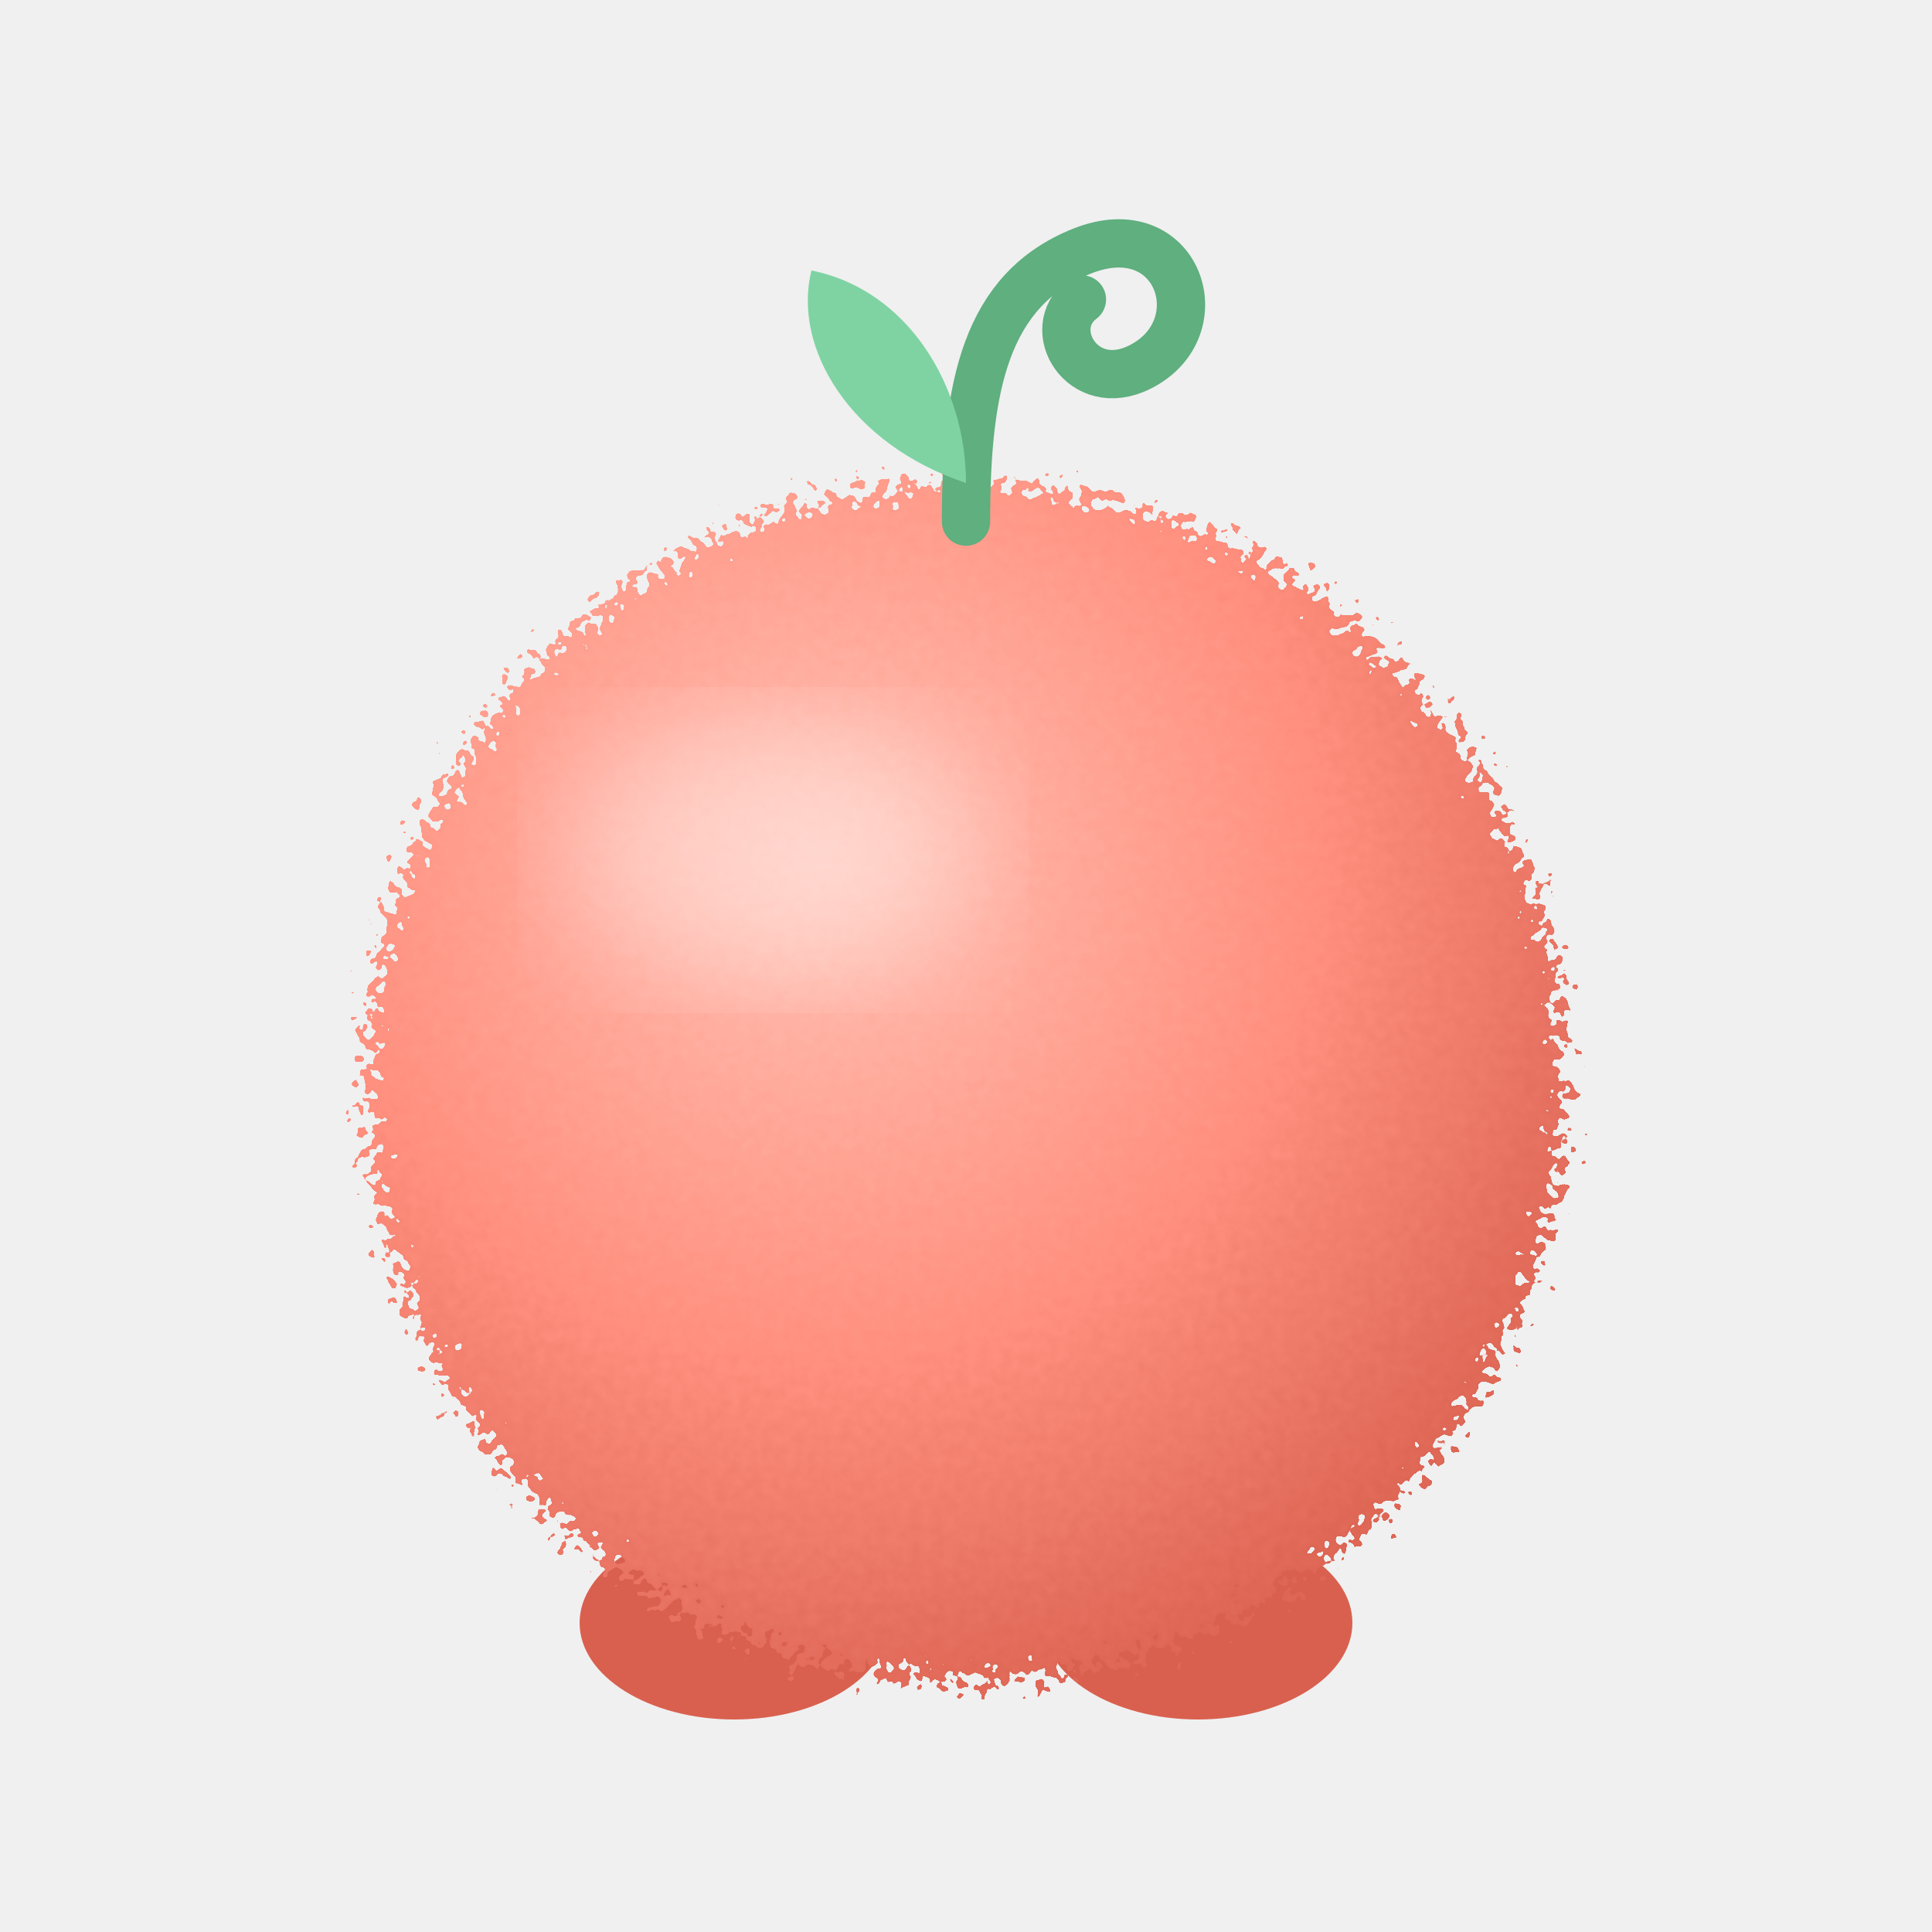
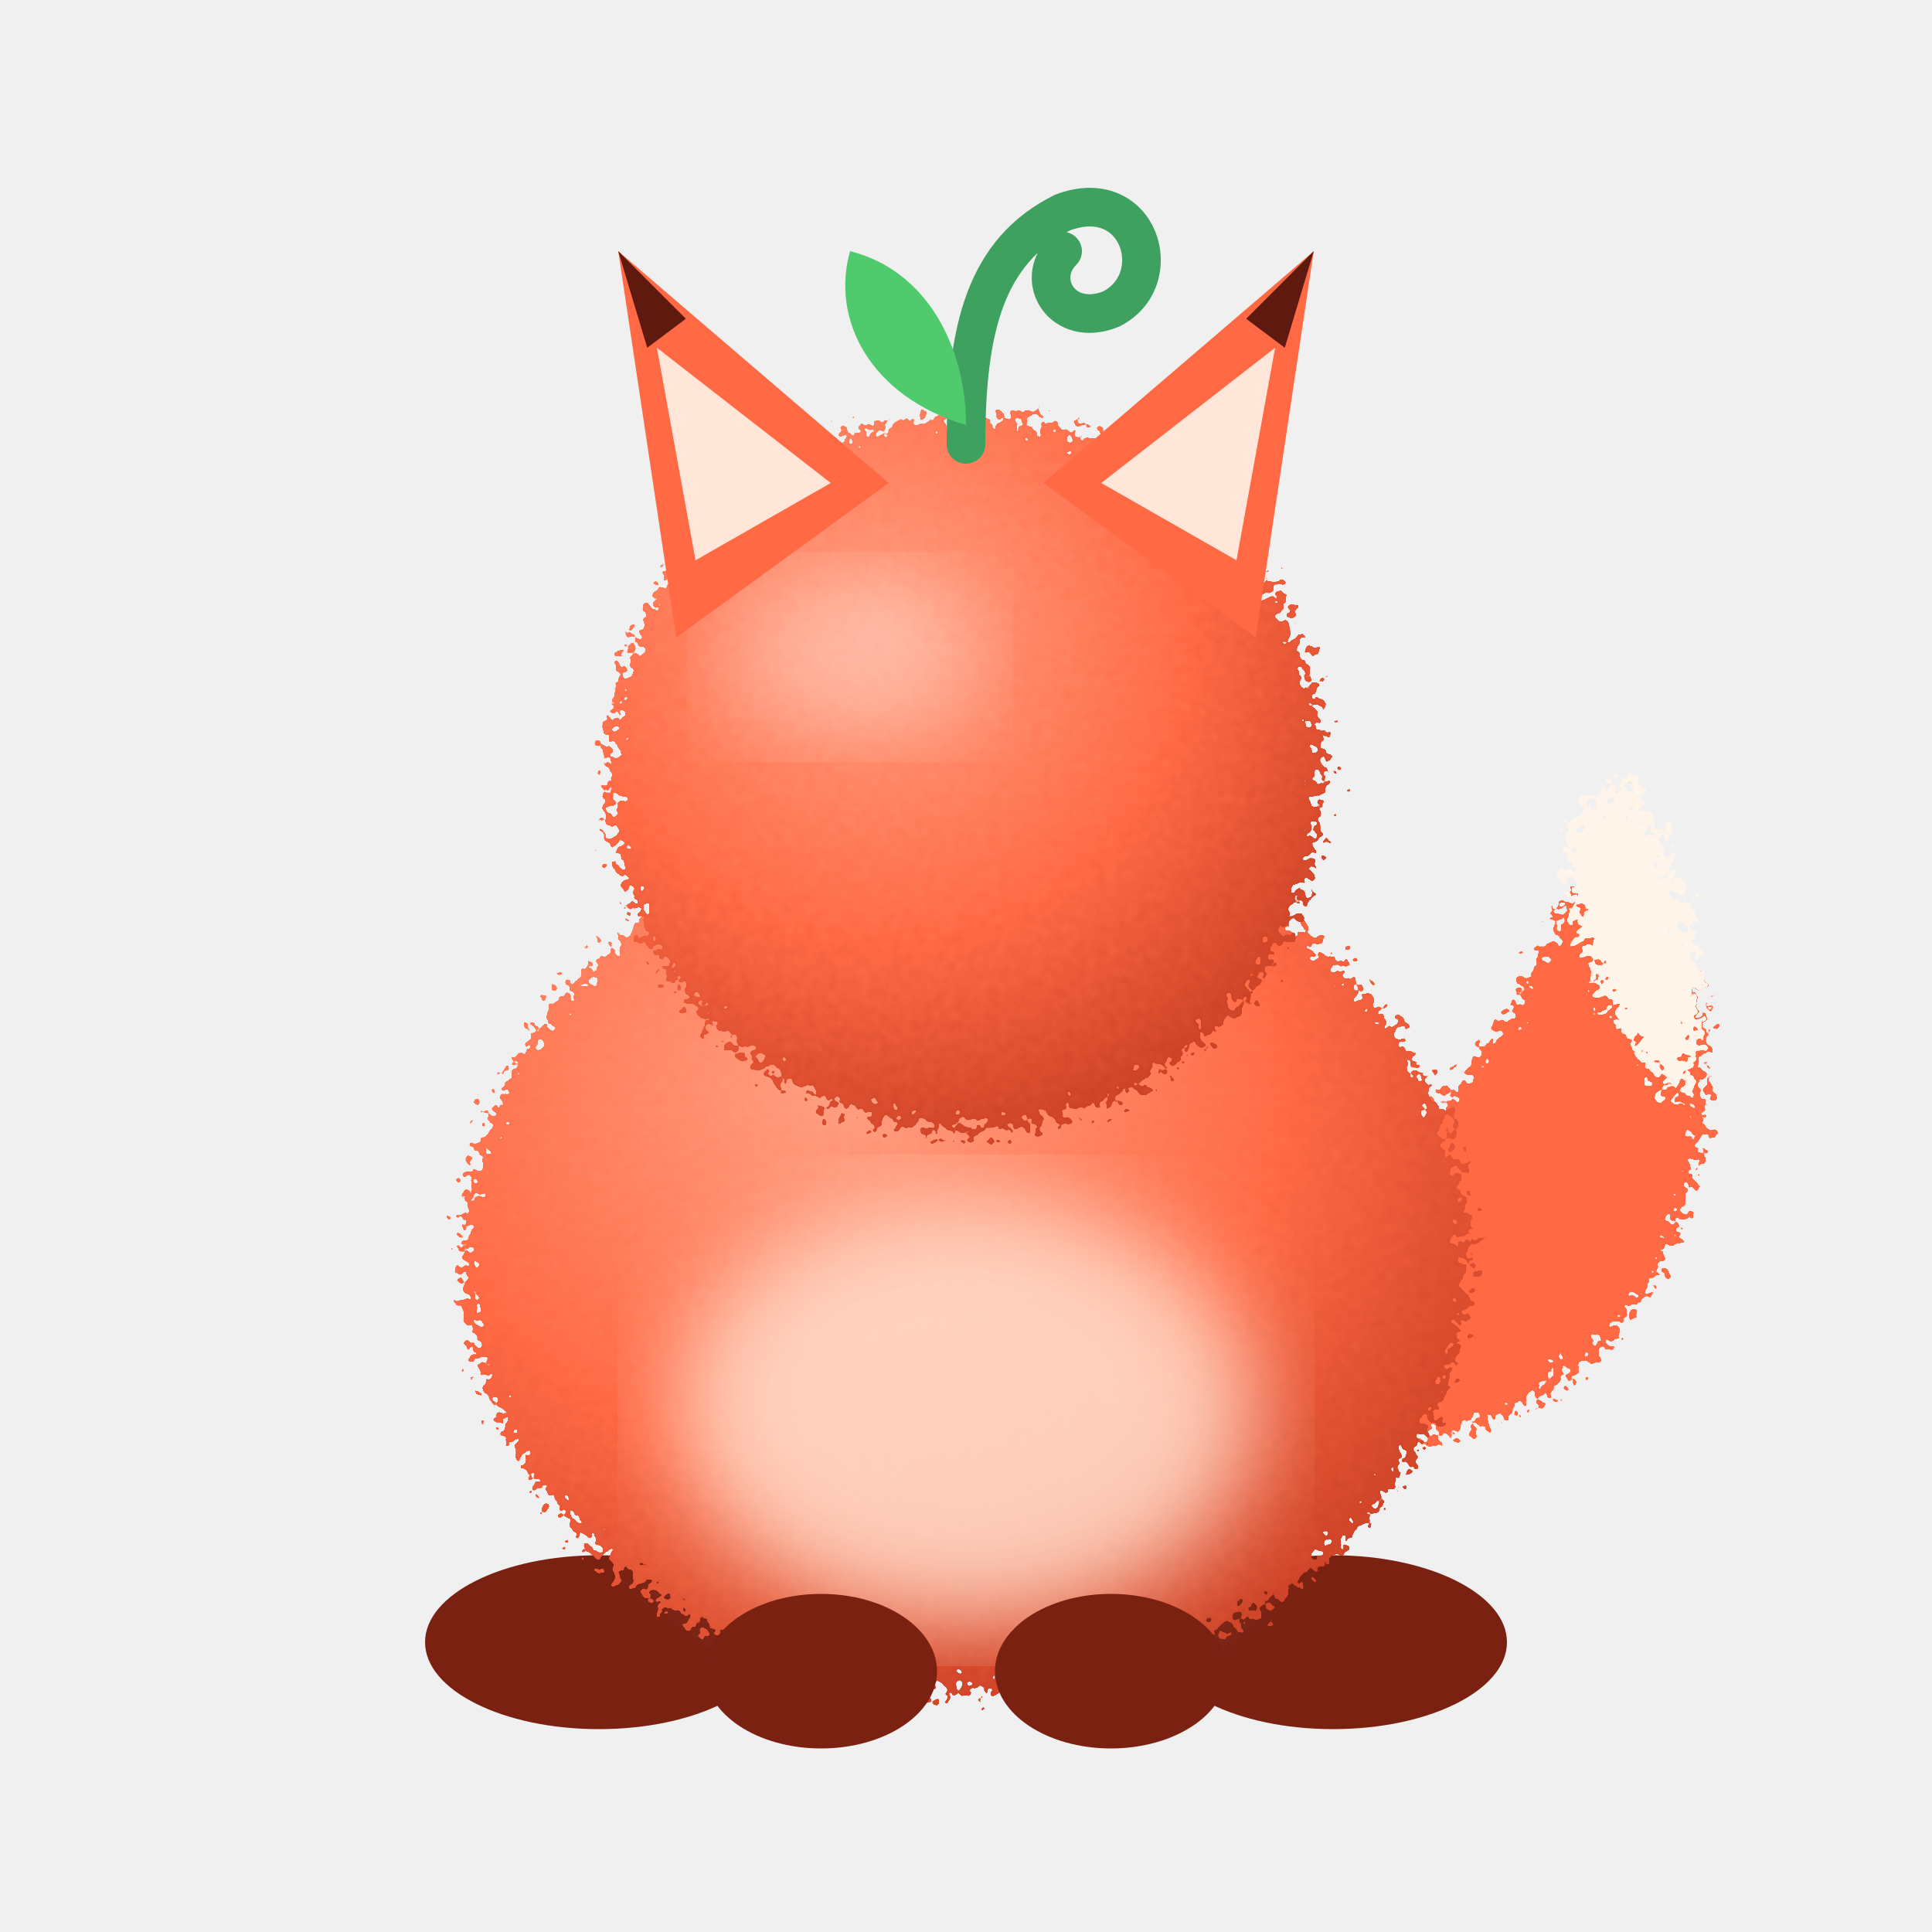
<svg xmlns="http://www.w3.org/2000/svg" viewBox="0 0 200 200" role="img" aria-label="Gribou">
  <defs>
-     <radialGradient id="g" cx="38%" cy="32%" r="75%">
-       <stop offset="0" stop-color="#FFC2B5" />
-       <stop offset=".55" stop-color="#FF8F7E" />
-       <stop offset="1" stop-color="#D9604F" />
+     <radialGradient id="g" cx="38%" cy="30%" r="80%">
+       <stop offset="0" stop-color="#FFA184" />
+       <stop offset=".55" stop-color="#FF6A45" />
+       <stop offset="1" stop-color="#C2391F" />
    </radialGradient>
    <filter id="fur" x="-20%" y="-20%" width="140%" height="140%">
-       <feTurbulence type="fractalNoise" baseFrequency=".85" numOctaves="2" seed="7" result="n" />
-       <feDisplacementMap in="SourceGraphic" in2="n" scale="9" xChannelSelector="R" yChannelSelector="G" />
+       <feTurbulence type="fractalNoise" baseFrequency=".9" numOctaves="2" seed="7" result="n" />
+       <feDisplacementMap in="SourceGraphic" in2="n" scale="7" xChannelSelector="R" yChannelSelector="G" />
    </filter>
-     <filter id="soft">
-       <feGaussianBlur stdDeviation="6" />
+     <filter id="doux">
+       <feGaussianBlur stdDeviation="5" />
    </filter>
  </defs>
-   <ellipse cx="76" cy="168" rx="16" ry="10" fill="#D9604F" />
-   <ellipse cx="124" cy="168" rx="16" ry="10" fill="#D9604F" />
-   <circle cx="100" cy="112" r="62" fill="url(#g)" filter="url(#fur)" />
-   <ellipse cx="80" cy="88" rx="22" ry="14" fill="#FFFFFF" opacity=".35" filter="url(#soft)" />
-   <path d="M100 54 C100 40 102 30 112 26 C122 22 126 34 118 38 C112 41 108 34 112 31" stroke="#5FAF7F" stroke-width="5" stroke-linecap="round" fill="none" />
-   <path d="M100 50 C88 46 82 36 84 28 C94 30 100 40 100 50Z" fill="#7FD3A3" />
+   <path d="M138 150 C176 150 186 110 168 80 C160 100 150 120 132 128Z" fill="#FF6A45" filter="url(#fur)" />
+   <path d="M168 80 C176 92 178 104 174 114 C166 106 162 96 162 86Z" fill="#FFF4EA" filter="url(#fur)" />
+   <ellipse cx="62" cy="170" rx="18" ry="9" fill="#7A2112" />
+   <ellipse cx="138" cy="170" rx="18" ry="9" fill="#7A2112" />
+   <ellipse cx="100" cy="130" rx="52" ry="45" fill="url(#g)" filter="url(#fur)" />
+   <ellipse cx="100" cy="146" rx="30" ry="22" fill="#FFE0CF" opacity=".85" filter="url(#doux)" />
+   <ellipse cx="85" cy="173" rx="12" ry="8" fill="#7A2112" />
+   <ellipse cx="115" cy="173" rx="12" ry="8" fill="#7A2112" />
+   <circle cx="100" cy="80" r="37" fill="url(#g)" filter="url(#fur)" />
+   <ellipse cx="88" cy="68" rx="14" ry="9" fill="#FFFFFF" opacity=".3" filter="url(#doux)" />
+   <path d="M70 66 L64 26 L92 50Z" fill="#FF6A45" />
+   <path d="M72 58 L68 36 L86 50Z" fill="#FFE6D8" />
+   <path d="M64 26 L67 36 L71 33Z" fill="#5E1A0E" />
+   <path d="M130 66 L136 26 L108 50Z" fill="#FF6A45" />
+   <path d="M128 58 L132 36 L114 50Z" fill="#FFE6D8" />
+   <path d="M136 26 L133 36 L129 33Z" fill="#5E1A0E" />
+   <path d="M100 46 C100 34 102 26 110 22 C118 19 121 29 115 32 C110 34 107 29 110 26" stroke="#3FA15F" stroke-width="4" stroke-linecap="round" fill="none" />
+   <path d="M100 44 C90 41 86 33 88 26 C96 28 100 36 100 44Z" fill="#4FCB6E" />
</svg>
